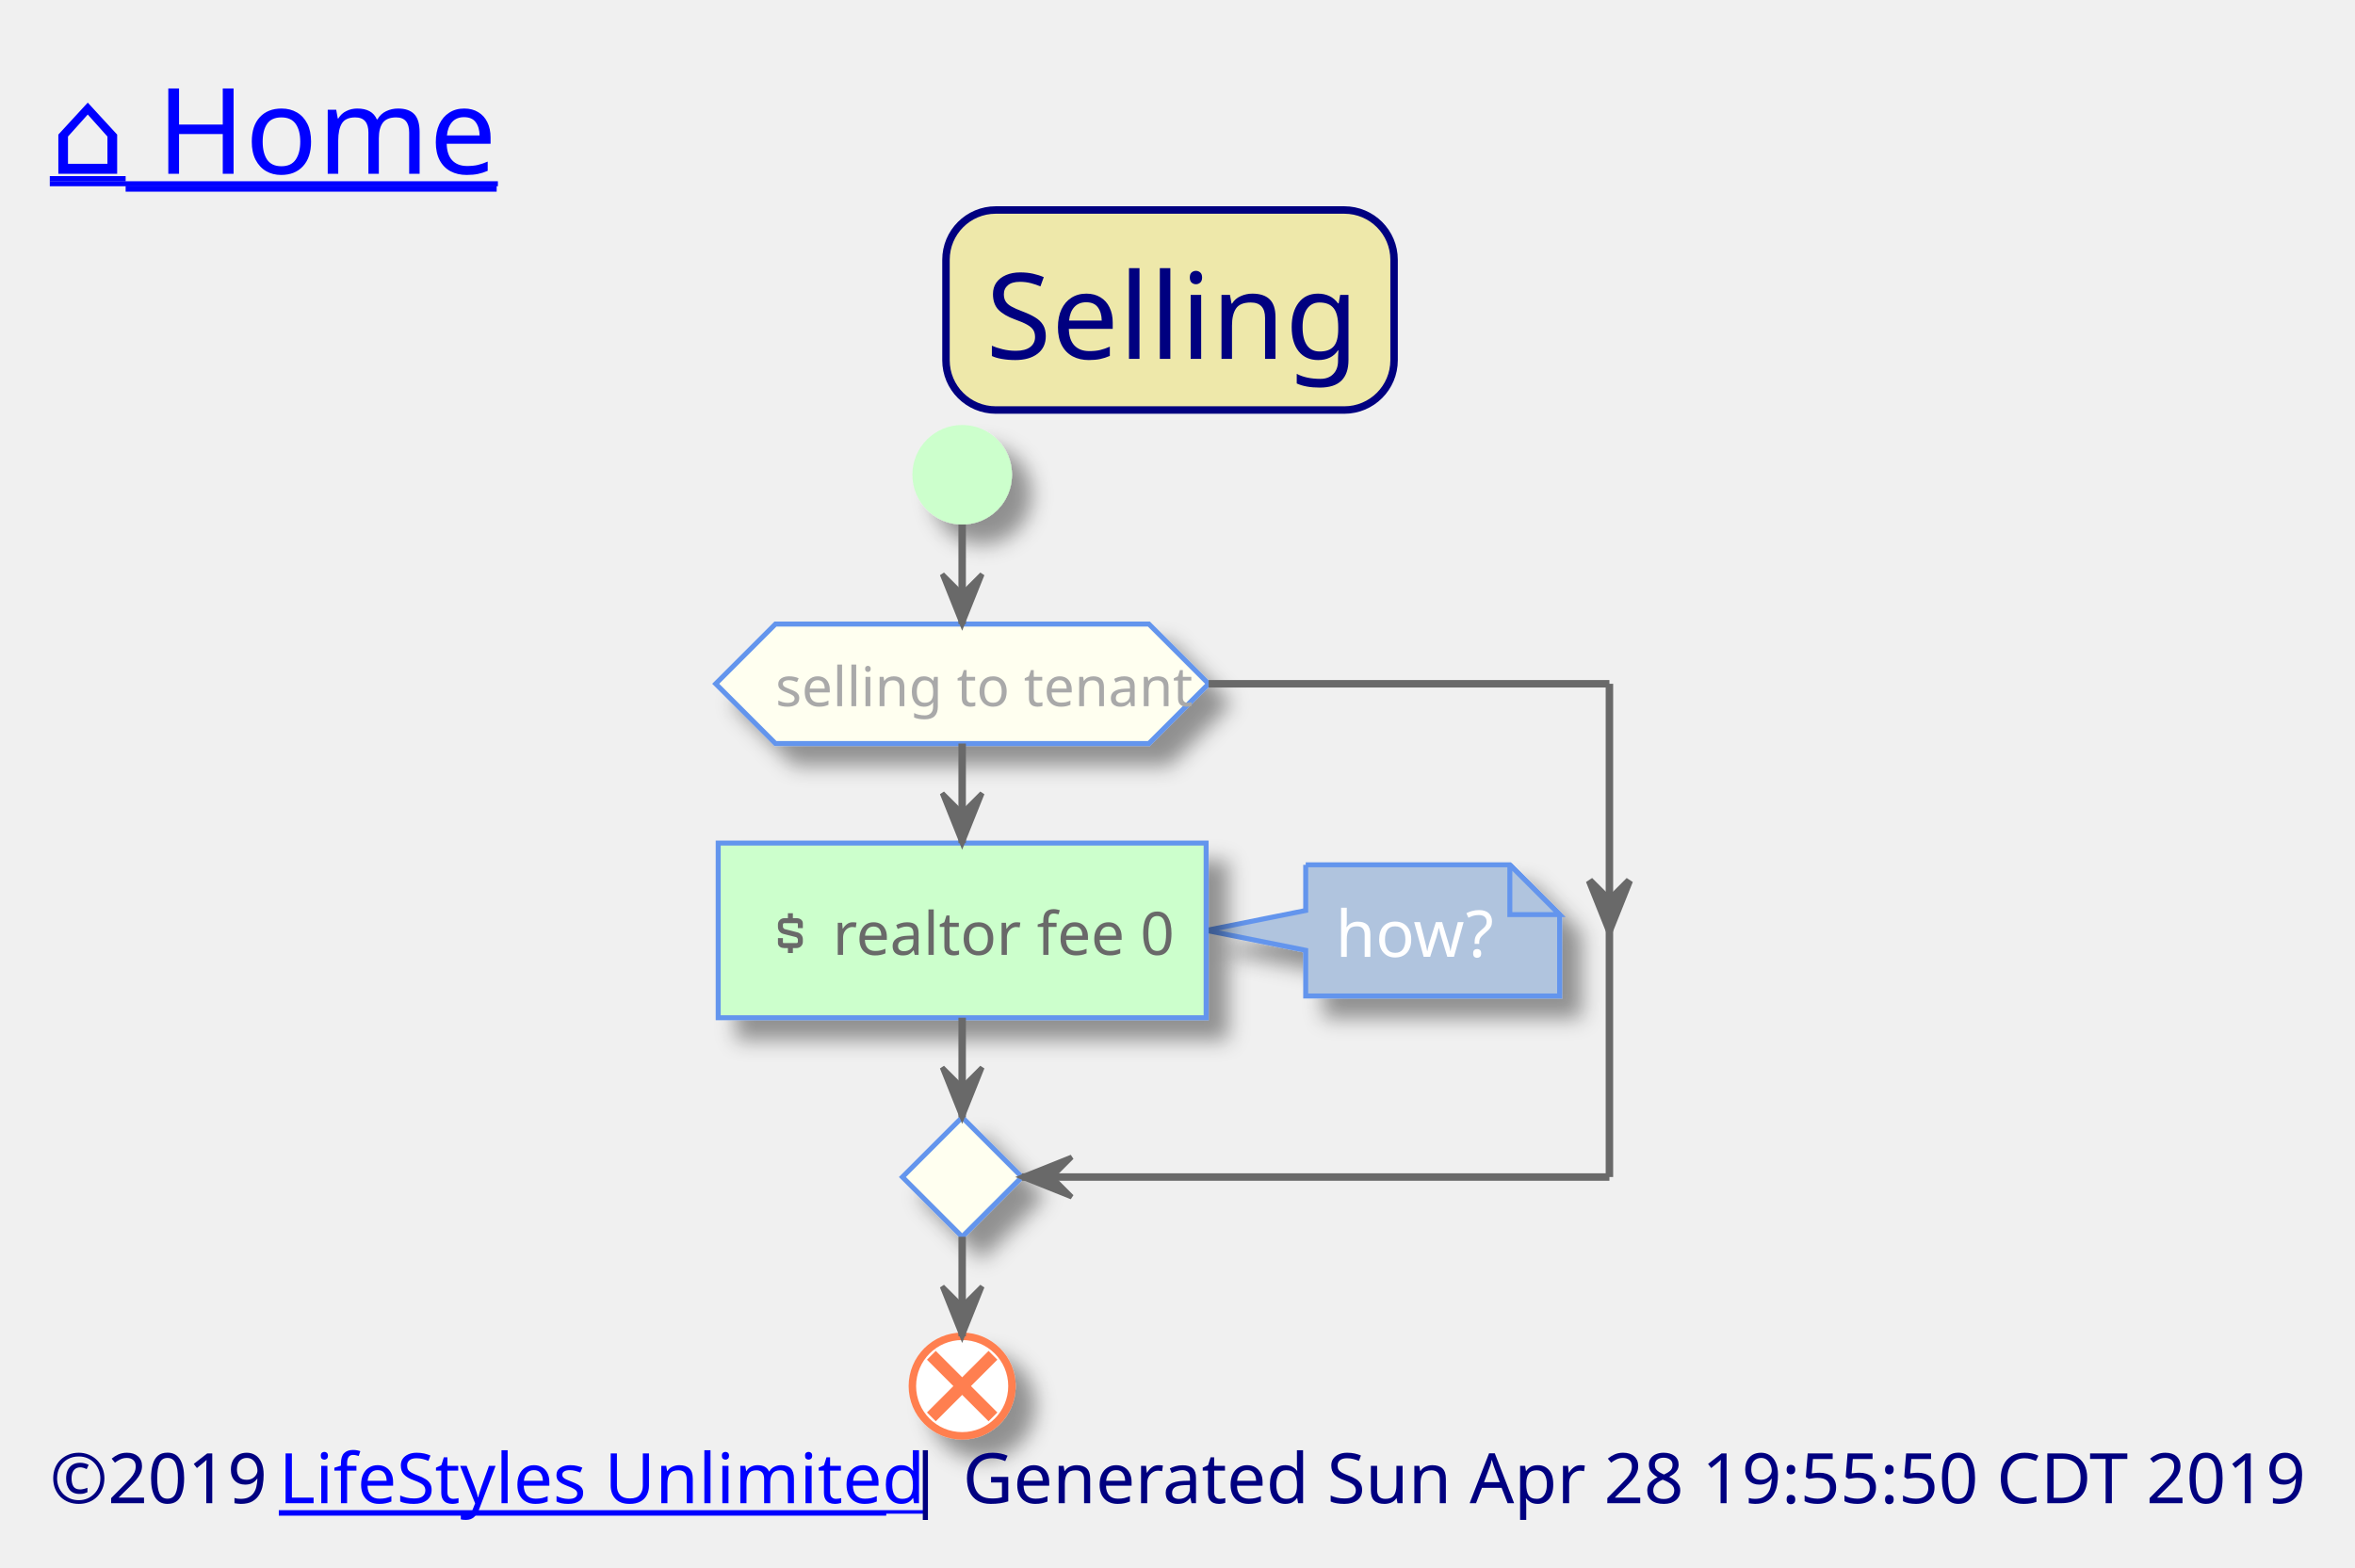
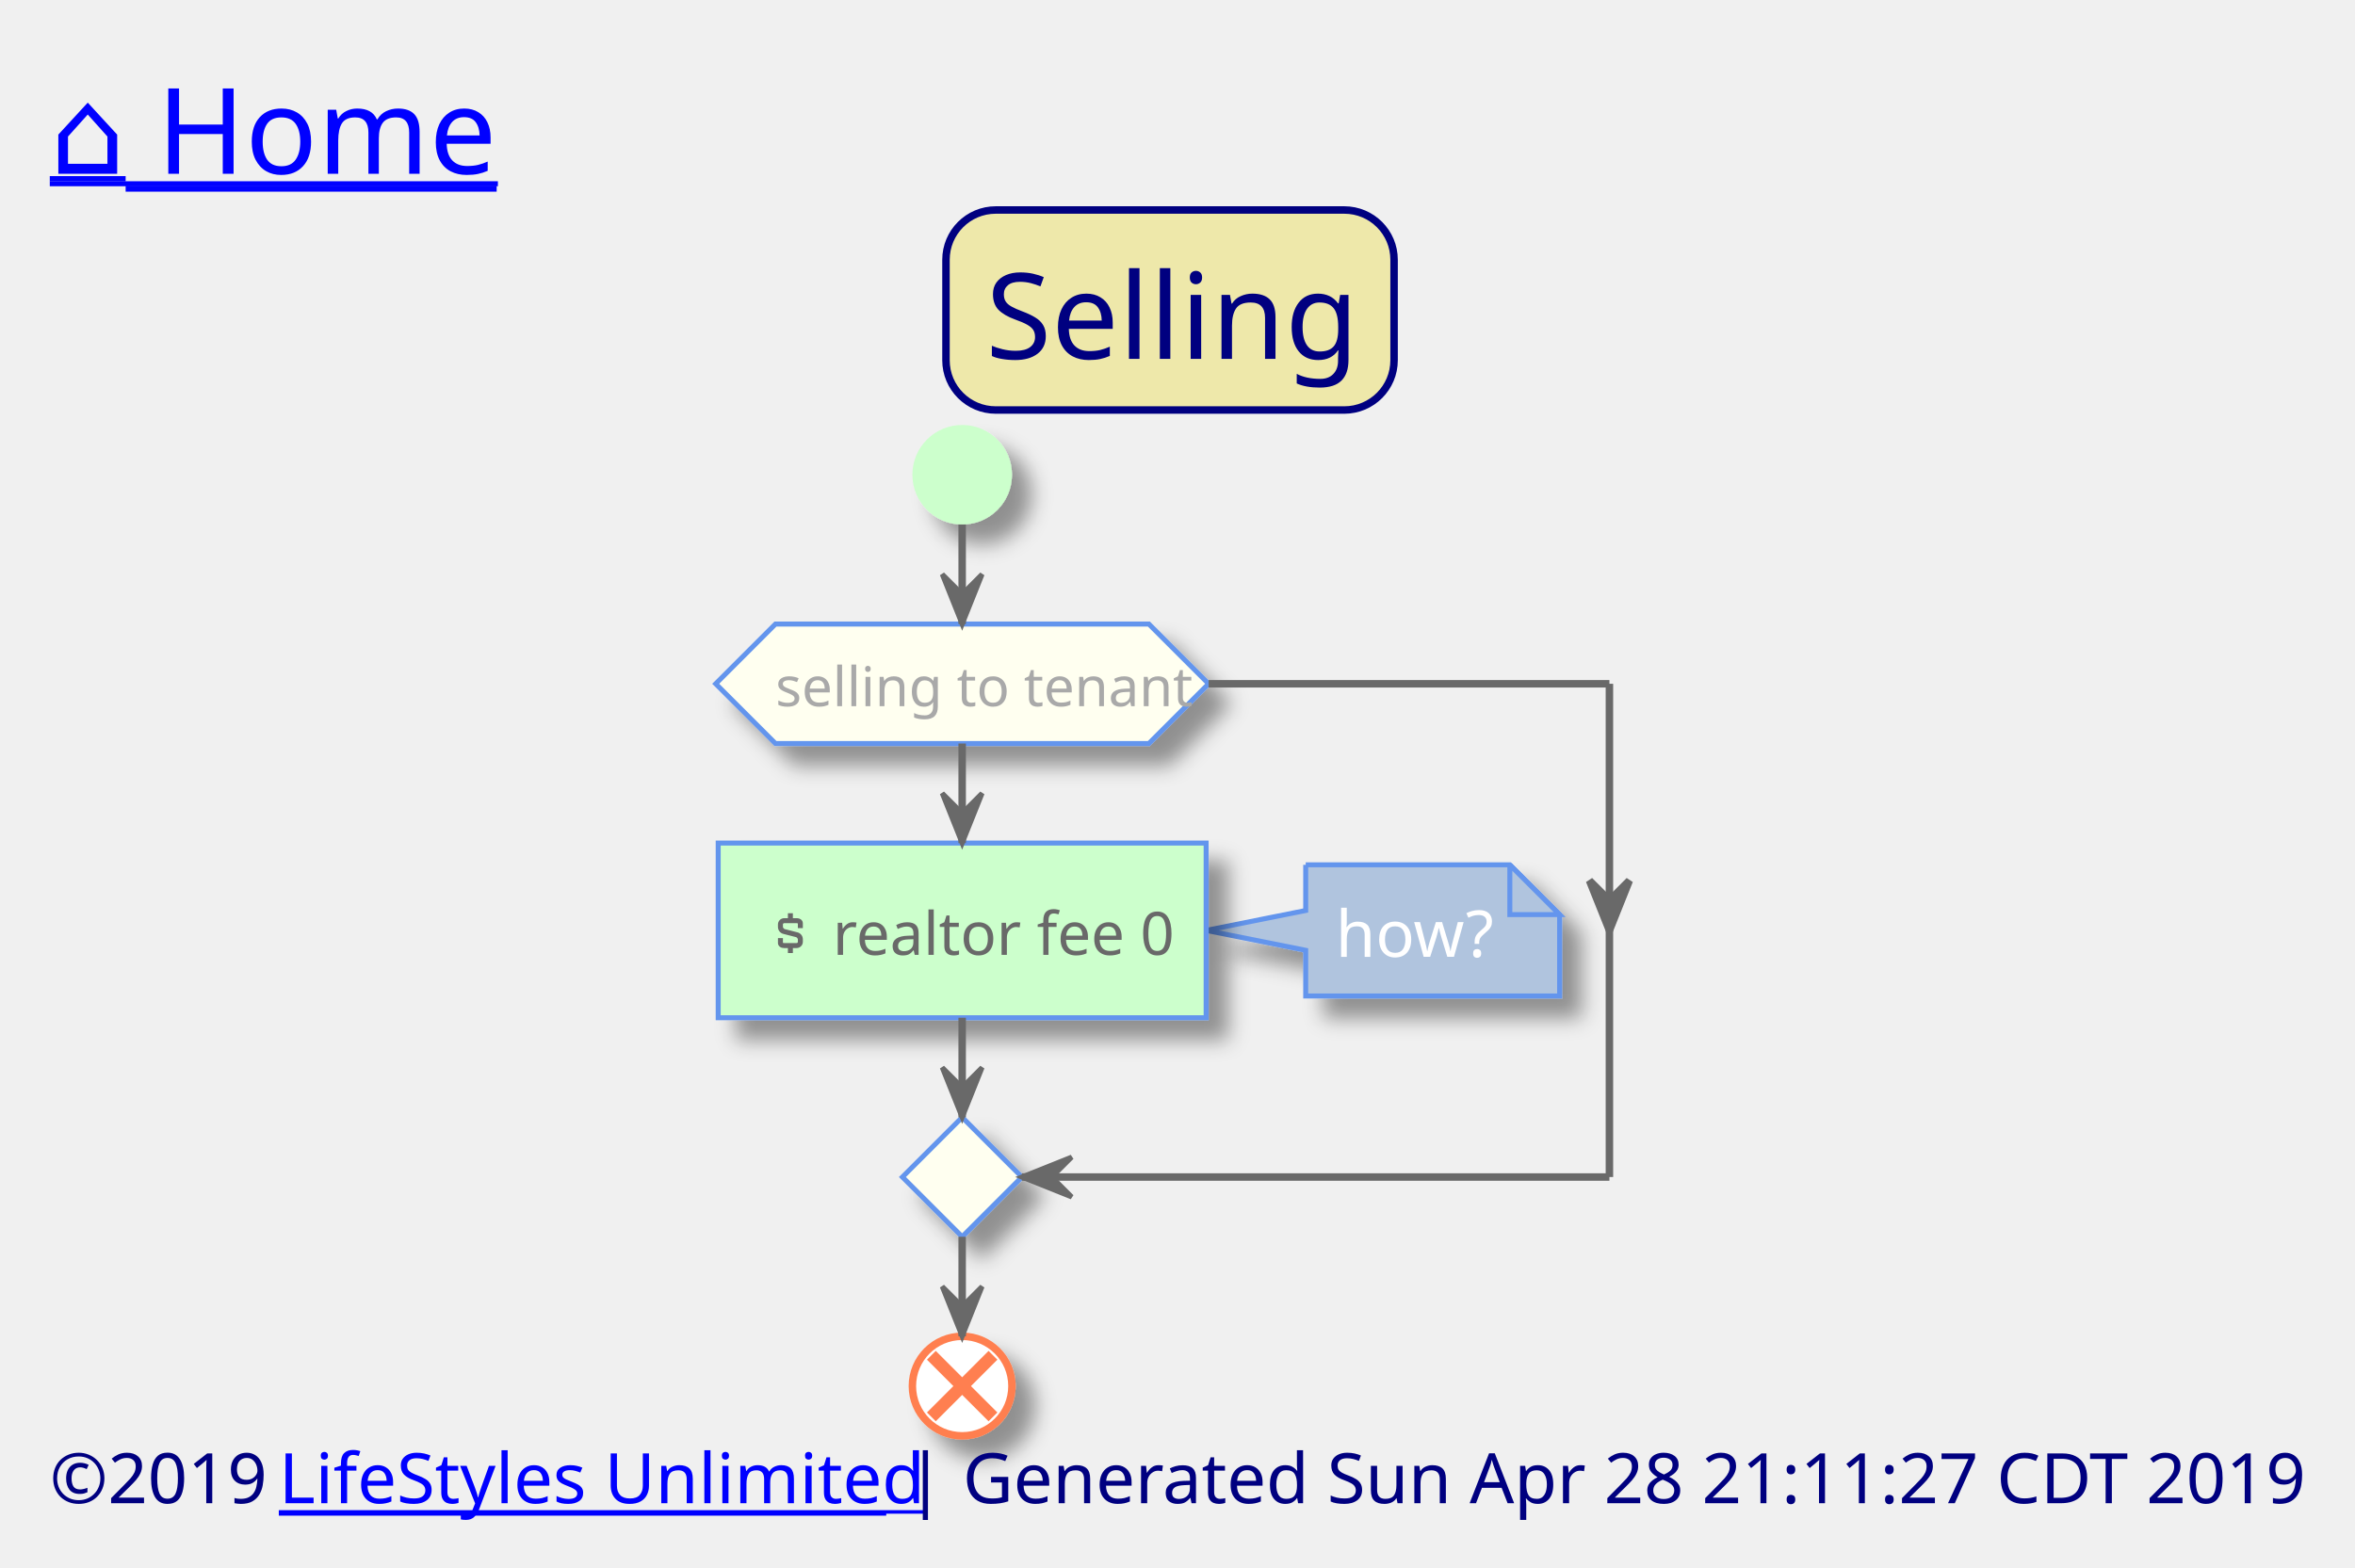
<svg xmlns="http://www.w3.org/2000/svg" xmlns:xlink="http://www.w3.org/1999/xlink" contentScriptType="application/ecmascript" contentStyleType="text/css" height="315px" preserveAspectRatio="none" style="width:473px;height:315px;" version="1.1" viewBox="0 0 473 315" width="473px" zoomAndPan="magnify">
  <defs>
    <style type="text/css">path:hover { stroke: #0000FF !important;}</style>
-     <filter height="300%" id="f19kejfc32cfjm" width="300%" x="-1" y="-1">
+     <filter height="300%" id="f104twqiaejjps" width="300%" x="-1" y="-1">
      <feGaussianBlur result="blurOut" stdDeviation="2.0" />
      <feColorMatrix in="blurOut" result="blurOut2" type="matrix" values="0 0 0 0 0 0 0 0 0 0 0 0 0 0 0 0 0 0 .4 0" />
      <feOffset dx="4.0" dy="4.0" in="blurOut2" result="blurOut3" />
      <feBlend in="SourceGraphic" in2="blurOut3" mode="normal" />
    </filter>
  </defs>
  <g>
-     <a target="_top" xlink:actuate="onRequest" xlink:href="../index.svg" xlink:show="new" xlink:title="../index.svg" xlink:type="simple">
+     <a target="_top" xlink:actuate="onRequest" xlink:href="../index.svg?sanitize=true" xlink:show="new" xlink:title="../index.svg?sanitize=true" xlink:type="simple">
      <text fill="#0000FF" font-family="sans-serif" font-size="24" lengthAdjust="spacingAndGlyphs" text-decoration="underline" textLength="90" x="10" y="34.914">⌂ Home</text>
      <line style="stroke: #0000FF; stroke-width: 1.0;" x1="10" x2="100" y1="36.914" y2="36.914" />
    </a>
    <rect fill="#EEE8AA" height="40.188" rx="10" ry="10" style="stroke: #000080; stroke-width: 1.5;" width="90" x="190" y="42.188" />
    <text fill="#000080" font-family="sans-serif" font-size="24" lengthAdjust="spacingAndGlyphs" textLength="74" x="198" y="72.102">Selling</text>
-     <ellipse cx="193.25" cy="95.375" fill="#CCFFCC" filter="url(#f19kejfc32cfjm)" rx="10" ry="10" style="stroke: none; stroke-width: 1.0;" />
-     <path d="M262.25,173.746 L262.25,182.922 L242.25,186.922 L262.25,190.922 L262.25,200.098 A0,0 0 0 0 262.25,200.098 L313.25,200.098 A0,0 0 0 0 313.25,200.098 L313.25,183.746 L303.25,173.746 L262.25,173.746 A0,0 0 0 0 262.25,173.746 " fill="#B0C4DE" filter="url(#f19kejfc32cfjm)" style="stroke: #6495ED; stroke-width: 1.0;" />
+     <ellipse cx="193.25" cy="95.375" fill="#CCFFCC" filter="url(#f104twqiaejjps)" rx="10" ry="10" style="stroke: none; stroke-width: 1.0;" />
+     <path d="M262.25,173.746 L262.25,182.922 L242.25,186.922 L262.25,190.922 L262.25,200.098 A0,0 0 0 0 262.25,200.098 L313.25,200.098 A0,0 0 0 0 313.25,200.098 L313.25,183.746 L303.25,173.746 L262.25,173.746 A0,0 0 0 0 262.25,173.746 " fill="#B0C4DE" filter="url(#f104twqiaejjps)" style="stroke: #6495ED; stroke-width: 1.0;" />
    <path d="M303.25,173.746 L303.25,183.746 L313.25,183.746 L303.25,173.746 " fill="#B0C4DE" style="stroke: #6495ED; stroke-width: 1.0;" />
    <text fill="#FFFFFF" font-family="sans-serif" font-size="13" lengthAdjust="spacingAndGlyphs" textLength="30" x="268.25" y="192.241">how?</text>
-     <rect fill="#CCFFCC" filter="url(#f19kejfc32cfjm)" height="35.094" style="stroke: #6495ED; stroke-width: 1.0;" width="98" x="144.25" y="169.375" />
+     <rect fill="#CCFFCC" filter="url(#f104twqiaejjps)" height="35.094" style="stroke: #6495ED; stroke-width: 1.0;" width="98" x="144.25" y="169.375" />
    <path d="M158.25,183.469 L158.25,184.469 L157.5,184.469 C156.814,184.469 156.25,185.033 156.25,185.719 L156.25,186.219 C156.25,186.897 156.687,187.461 157.344,187.625 L159.907,188.281 C160.05,188.317 160.251,188.577 160.251,188.719 L160.251,189.219 C160.251,189.353 160.135,189.469 160.001,189.469 L157.501,189.469 C157.385,189.469 157.289,189.432 157.251,189.406 L157.251,188.468 L156.251,188.468 L156.251,189.468 C156.251,189.81 156.454,190.095 156.689,190.249 C156.923,190.404 157.207,190.468 157.502,190.468 L158.252,190.468 L158.252,191.468 L159.252,191.468 L159.252,190.468 L160.002,190.468 C160.688,190.468 161.252,189.904 161.252,189.218 L161.252,188.718 C161.252,188.04 160.815,187.476 160.158,187.312 L157.595,186.656 C157.452,186.62 157.251,186.36 157.251,186.218 L157.251,185.718 C157.251,185.584 157.367,185.468 157.501,185.468 L160.001,185.468 C160.117,185.468 160.213,185.505 160.251,185.531 L160.251,186.469 L161.251,186.469 L161.251,185.469 C161.251,185.127 161.048,184.842 160.813,184.688 C160.579,184.533 160.295,184.469 160,184.469 L159.25,184.469 L159.25,183.469 L158.25,183.469 " fill="#696969" style="stroke: ; stroke-width: 0.0; stroke-dasharray: ;" />
    <text fill="#696969" font-family="sans-serif" font-size="12" lengthAdjust="spacingAndGlyphs" textLength="65" x="167.25" y="191.832">realtor fee 0</text>
-     <polygon fill="#FFFFF0" filter="url(#f19kejfc32cfjm)" points="155.75,125.375,230.75,125.375,242.75,137.375,230.75,149.375,155.75,149.375,143.75,137.375,155.75,125.375" style="stroke: #6495ED; stroke-width: 1.0;" />
+     <polygon fill="#FFFFF0" filter="url(#f104twqiaejjps)" points="155.75,125.375,230.75,125.375,242.75,137.375,230.75,149.375,155.75,149.375,143.75,137.375,155.75,125.375" style="stroke: #6495ED; stroke-width: 1.0;" />
    <text fill="#A9A9A9" font-family="sans-serif" font-size="11" lengthAdjust="spacingAndGlyphs" textLength="75" x="155.75" y="141.876">selling to tenant</text>
-     <polygon fill="#FFFFF0" filter="url(#f19kejfc32cfjm)" points="193.25,224.469,205.25,236.469,193.25,248.469,181.25,236.469,193.25,224.469" style="stroke: #6495ED; stroke-width: 1.0;" />
-     <ellipse cx="193.25" cy="278.469" fill="#FFFFFF" filter="url(#f19kejfc32cfjm)" rx="10" ry="10" style="stroke: #FF7F50; stroke-width: 1.5;" />
+     <polygon fill="#FFFFF0" filter="url(#f104twqiaejjps)" points="193.25,224.469,205.25,236.469,193.25,248.469,181.25,236.469,193.25,224.469" style="stroke: #6495ED; stroke-width: 1.0;" />
+     <ellipse cx="193.25" cy="278.469" fill="#FFFFFF" filter="url(#f104twqiaejjps)" rx="10" ry="10" style="stroke: #FF7F50; stroke-width: 1.5;" />
    <line style="stroke: #FF7F50; stroke-width: 2.5;" x1="187.063" x2="199.437" y1="272.282" y2="284.656" />
    <line style="stroke: #FF7F50; stroke-width: 2.5;" x1="199.437" x2="187.063" y1="272.282" y2="284.656" />
    <line style="stroke: #696969; stroke-width: 1.5;" x1="193.25" x2="193.25" y1="149.375" y2="169.375" />
    <polygon fill="#696969" points="189.25,159.375,193.25,169.375,197.25,159.375,193.25,163.375" style="stroke: #696969; stroke-width: 1.0;" />
    <line style="stroke: #696969; stroke-width: 1.5;" x1="242.75" x2="323.25" y1="137.375" y2="137.375" />
    <polygon fill="#696969" points="319.25,176.922,323.25,186.922,327.25,176.922,323.25,180.922" style="stroke: #696969; stroke-width: 1.5;" />
    <line style="stroke: #696969; stroke-width: 1.5;" x1="323.25" x2="323.25" y1="137.375" y2="236.469" />
    <line style="stroke: #696969; stroke-width: 1.5;" x1="323.25" x2="205.25" y1="236.469" y2="236.469" />
    <polygon fill="#696969" points="215.25,232.469,205.25,236.469,215.25,240.469,211.25,236.469" style="stroke: #696969; stroke-width: 1.0;" />
    <line style="stroke: #696969; stroke-width: 1.5;" x1="193.25" x2="193.25" y1="204.469" y2="224.469" />
    <polygon fill="#696969" points="189.25,214.469,193.25,224.469,197.25,214.469,193.25,218.469" style="stroke: #696969; stroke-width: 1.0;" />
    <line style="stroke: #696969; stroke-width: 1.5;" x1="193.25" x2="193.25" y1="105.375" y2="125.375" />
    <polygon fill="#696969" points="189.25,115.375,193.25,125.375,197.25,115.375,193.25,119.375" style="stroke: #696969; stroke-width: 1.0;" />
    <line style="stroke: #696969; stroke-width: 1.5;" x1="193.25" x2="193.25" y1="248.469" y2="268.469" />
    <polygon fill="#696969" points="189.25,258.469,193.25,268.469,197.25,258.469,193.25,262.469" style="stroke: #696969; stroke-width: 1.0;" />
    <text fill="#000080" font-family="sans-serif" font-size="14" lengthAdjust="spacingAndGlyphs" textLength="42" x="10" y="302.002">©2019</text>
    <a target="_top" xlink:actuate="onRequest" xlink:href="http://www.lifestylesunlimited.com" xlink:show="new" xlink:title="http://www.lifestylesunlimited.com" xlink:type="simple">
      <text fill="#0000FF" font-family="sans-serif" font-size="14" lengthAdjust="spacingAndGlyphs" text-decoration="underline" textLength="122" x="56" y="302.002">LifeStyles Unlimited</text>
      <line style="stroke: #0000FF; stroke-width: 1.0;" x1="56" x2="178" y1="304.002" y2="304.002" />
    </a>
-     <text fill="#000080" font-family="sans-serif" font-size="14" lengthAdjust="spacingAndGlyphs" textLength="279" x="182" y="302.002">| Generated Sun Apr 28 19:55:50 CDT 2019</text>
+     <text fill="#000080" font-family="sans-serif" font-size="14" lengthAdjust="spacingAndGlyphs" textLength="279" x="182" y="302.002">| Generated Sun Apr 28 21:11:27 CDT 2019</text>
  </g>
</svg>
